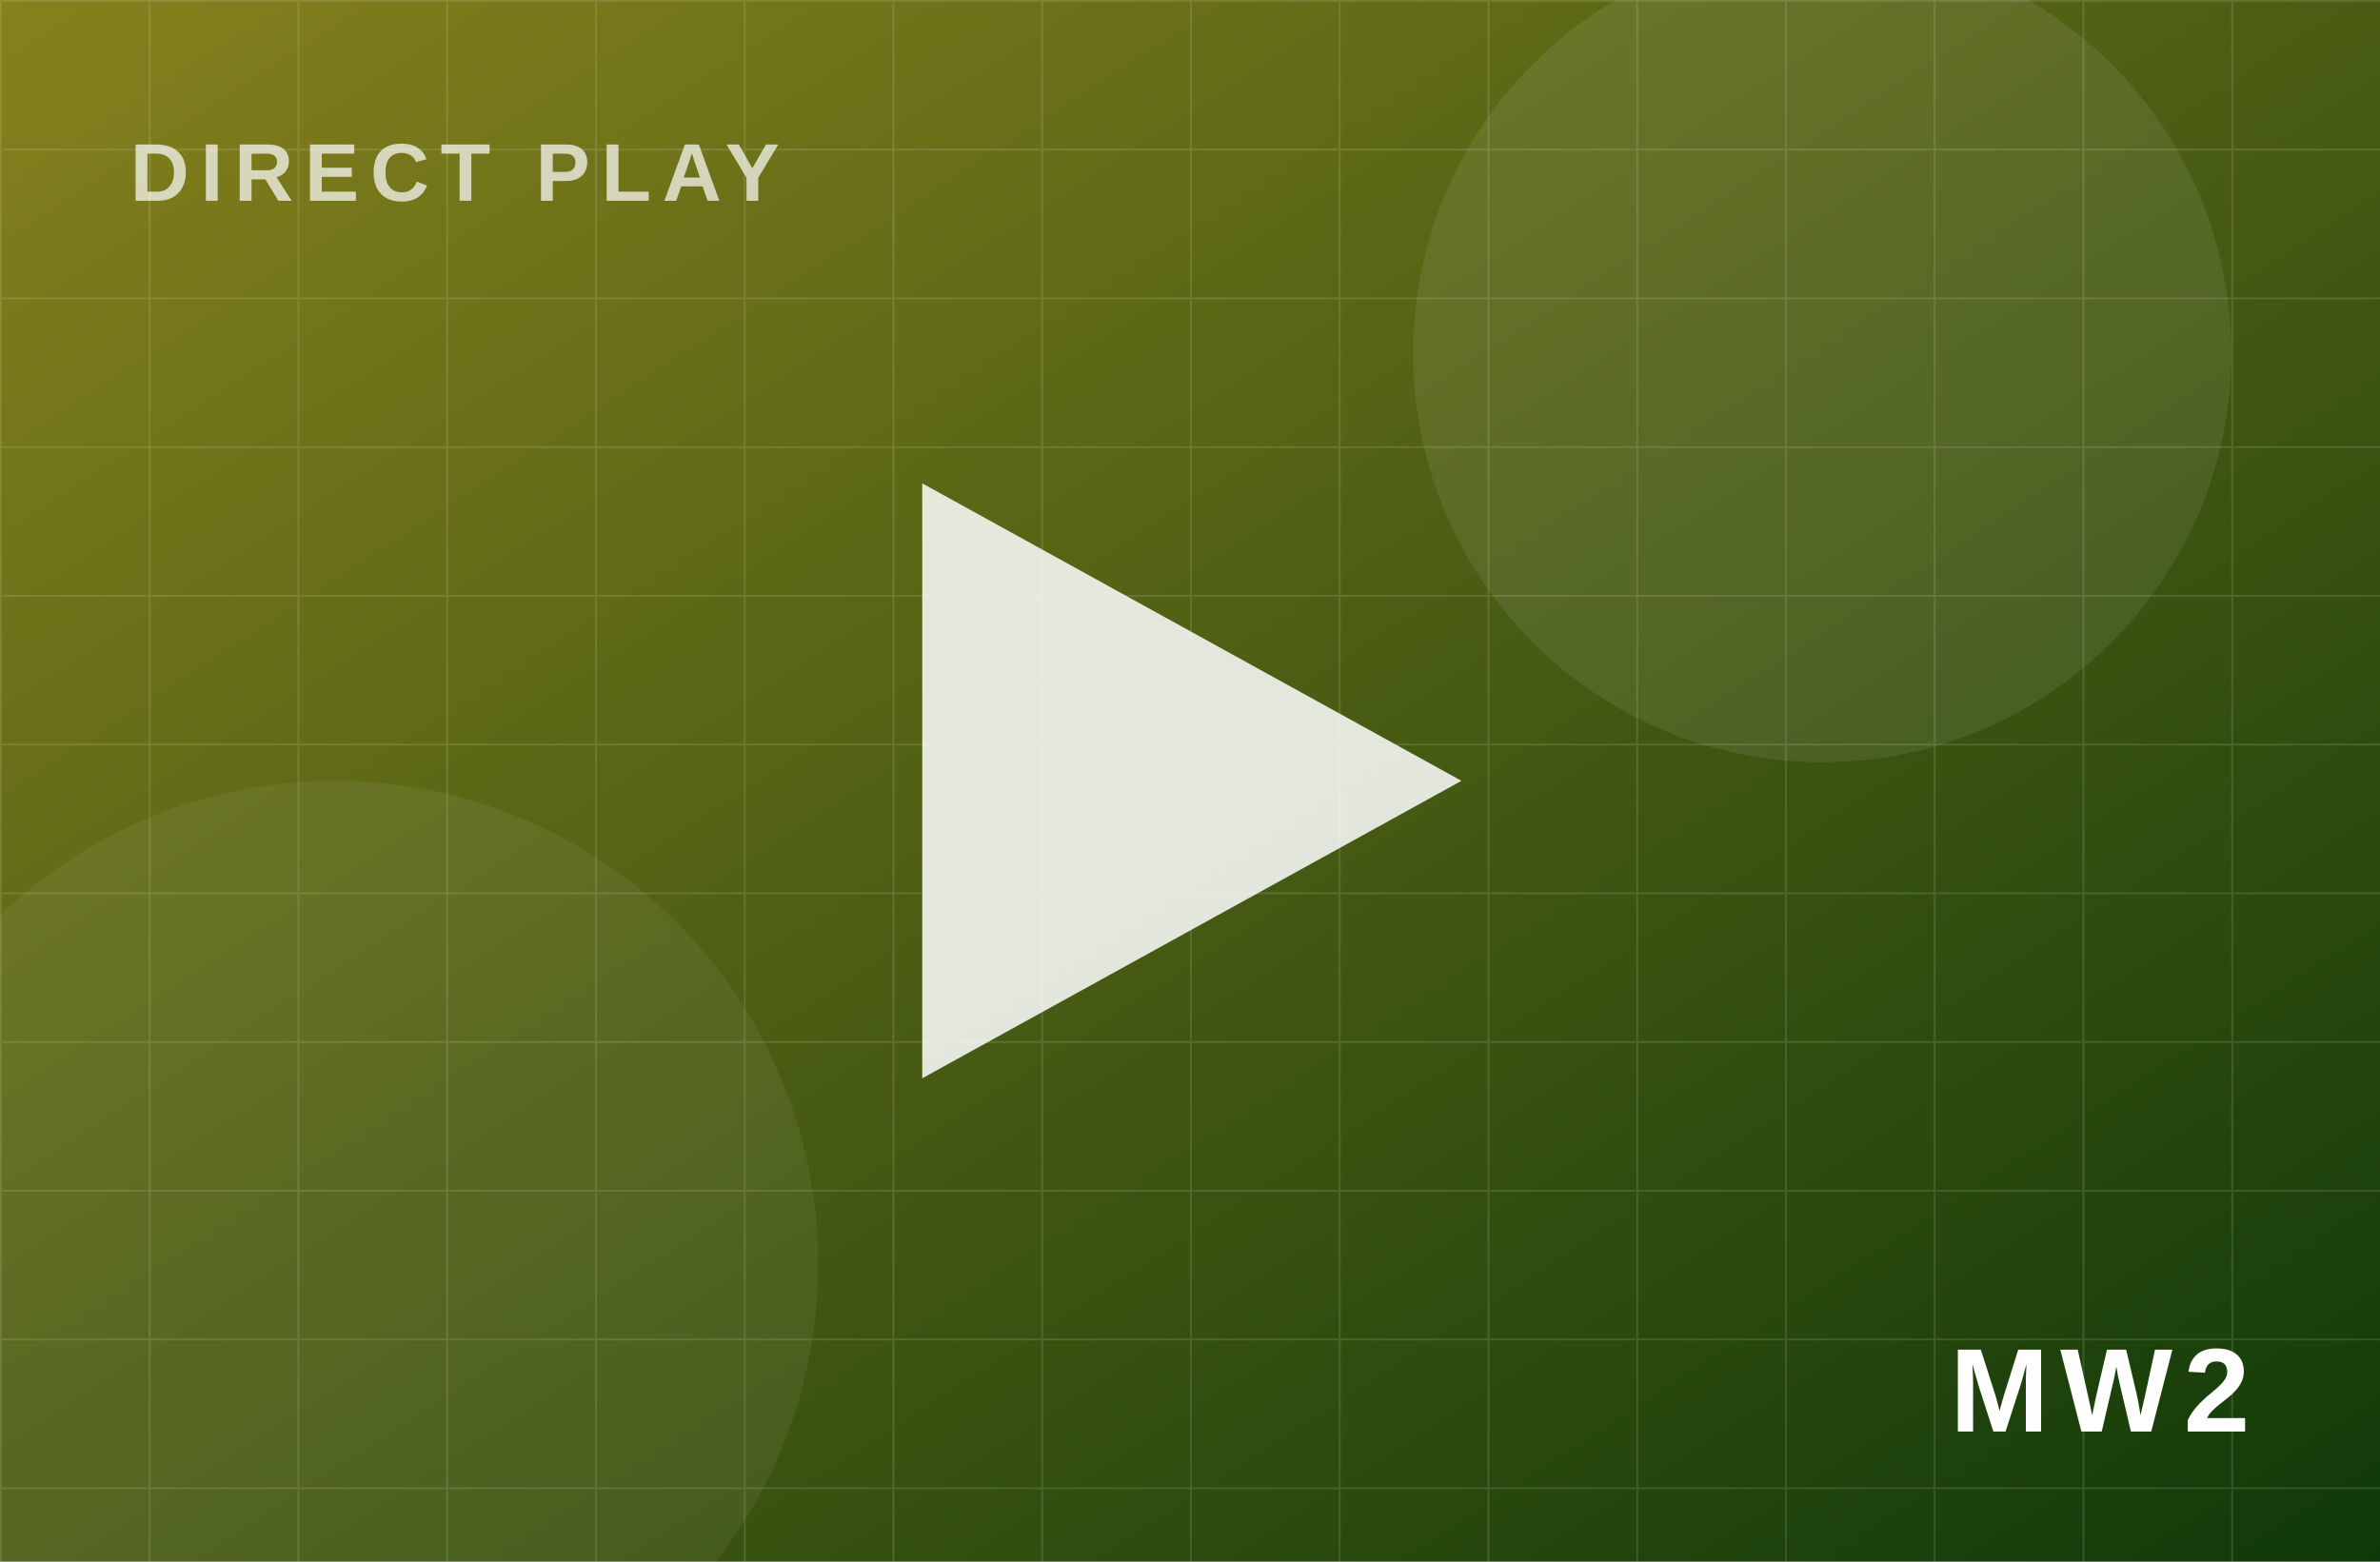
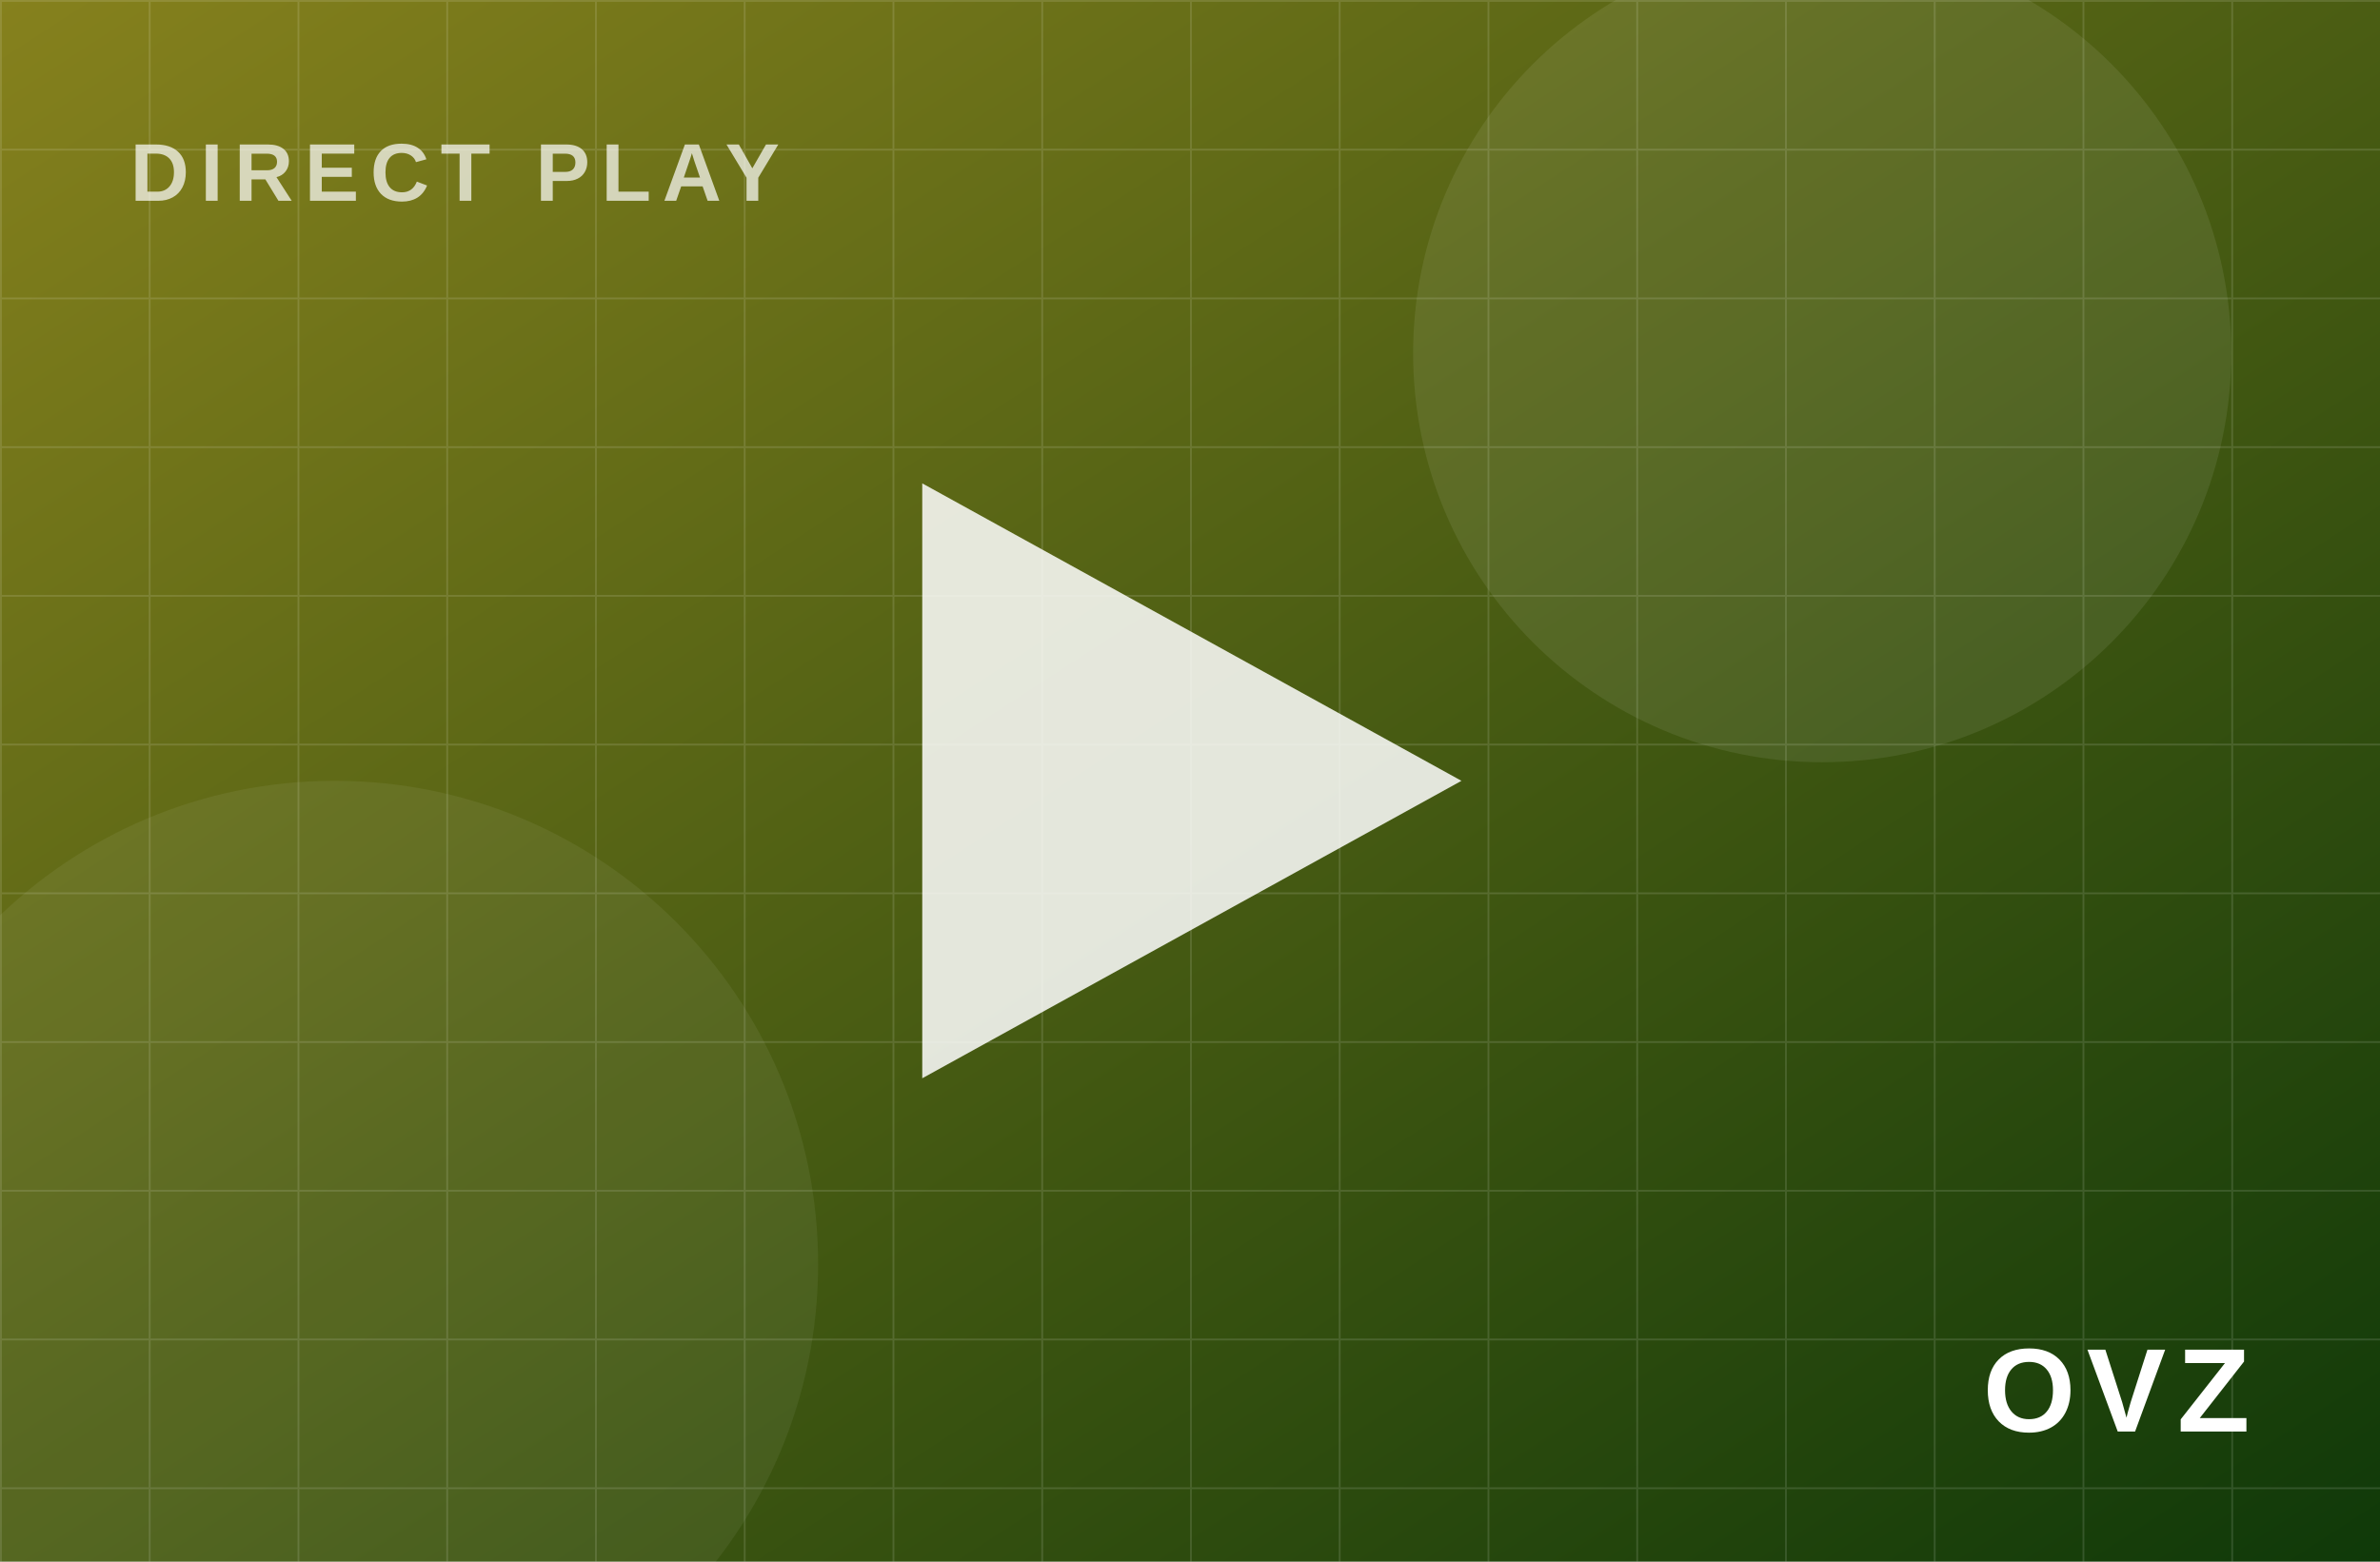
- <svg xmlns="http://www.w3.org/2000/svg" viewBox="0 0 640 420" role="img" aria-label="Modern Warfare 2 game artwork">
+ <svg xmlns="http://www.w3.org/2000/svg" viewBox="0 0 640 420" role="img" aria-label="OVZ: Global Flashpoint game artwork">
  <defs>
    <linearGradient id="g" x2="1" y2="1">
      <stop stop-color="hsl(57 64% 32%)" />
      <stop offset="1" stop-color="hsl(112 73% 13%)" />
    </linearGradient>
    <pattern id="p" width="40" height="40" patternUnits="userSpaceOnUse">
      <path d="M40 0H0V40" fill="none" stroke="white" stroke-opacity=".12" />
    </pattern>
  </defs>
  <rect width="640" height="420" fill="url(#g)" />
  <rect width="640" height="420" fill="url(#p)" />
  <circle cx="490" cy="95" r="110" fill="white" opacity=".08" />
  <circle cx="90" cy="340" r="130" fill="white" opacity=".06" />
  <path d="M248 130v160l145-80z" fill="white" opacity=".85" />
  <text x="35" y="54" fill="white" opacity=".7" font-family="Arial,sans-serif" font-size="22" font-weight="700" letter-spacing="3">DIRECT PLAY</text>
-   <text x="605" y="385" text-anchor="end" fill="white" font-family="Arial,sans-serif" font-size="32" font-weight="800" letter-spacing="3">MW2</text>
+   <text x="605" y="385" text-anchor="end" fill="white" font-family="Arial,sans-serif" font-size="32" font-weight="800" letter-spacing="3">OVZ</text>
</svg>
